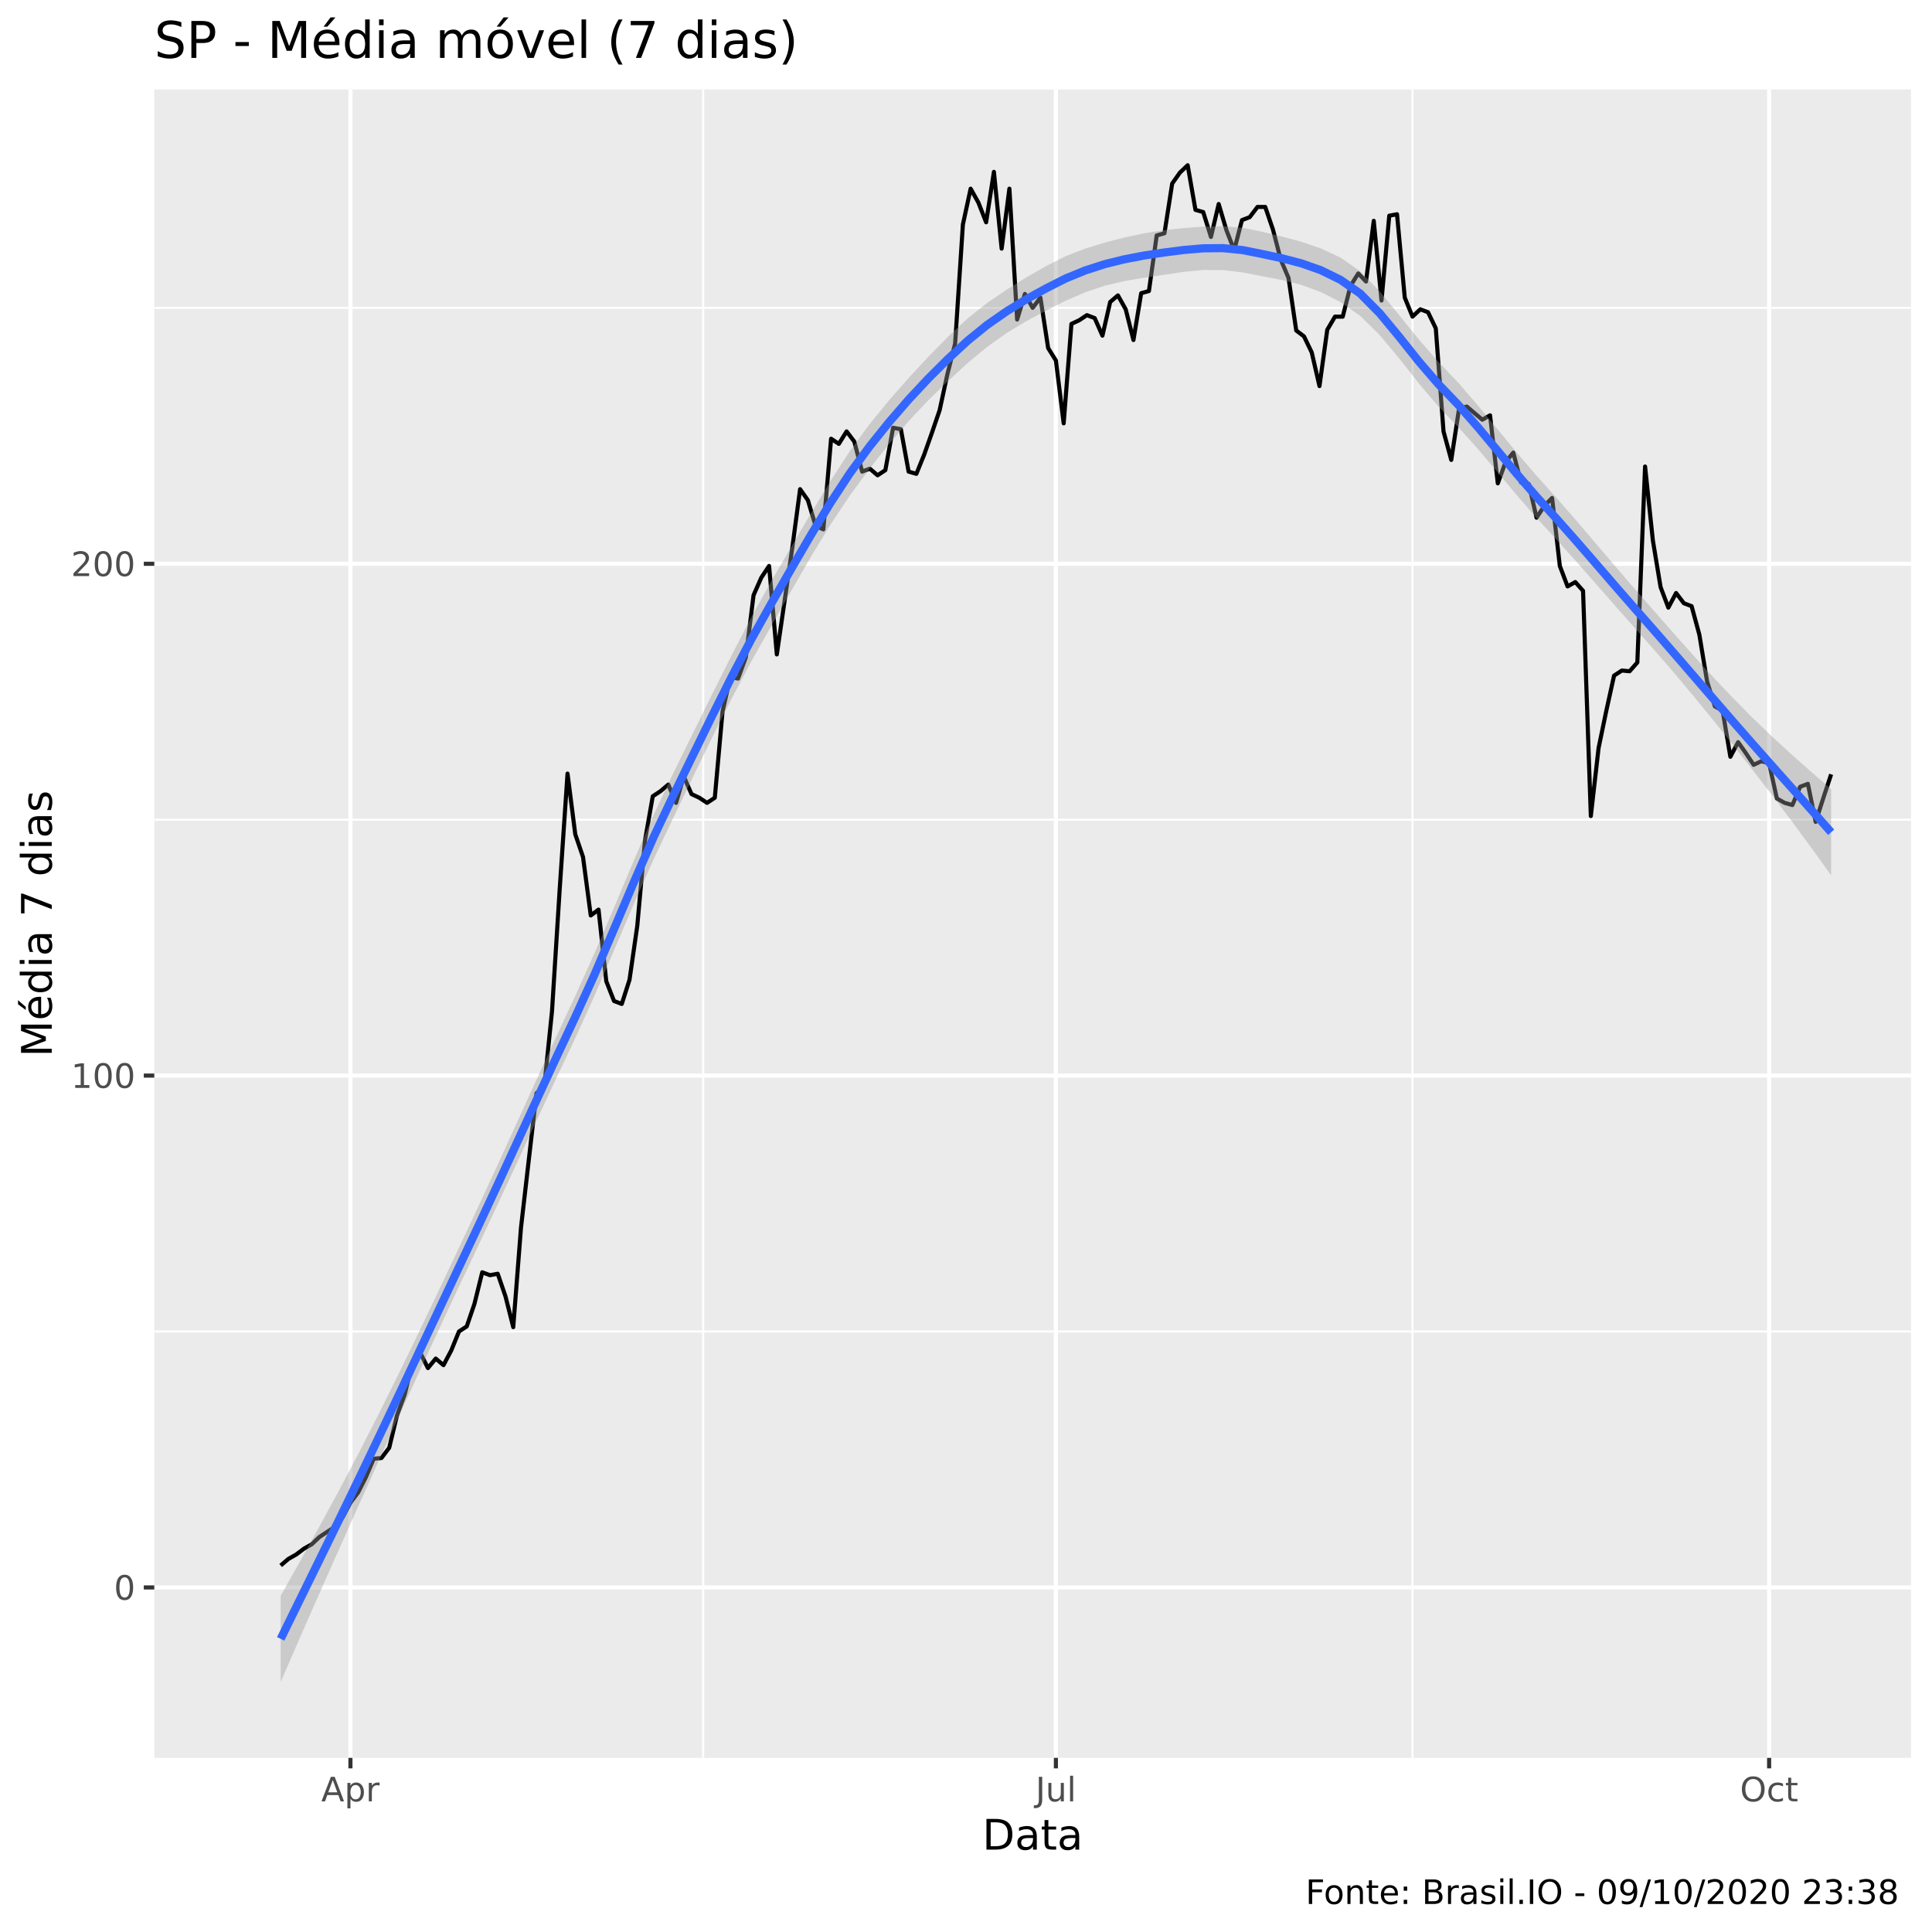
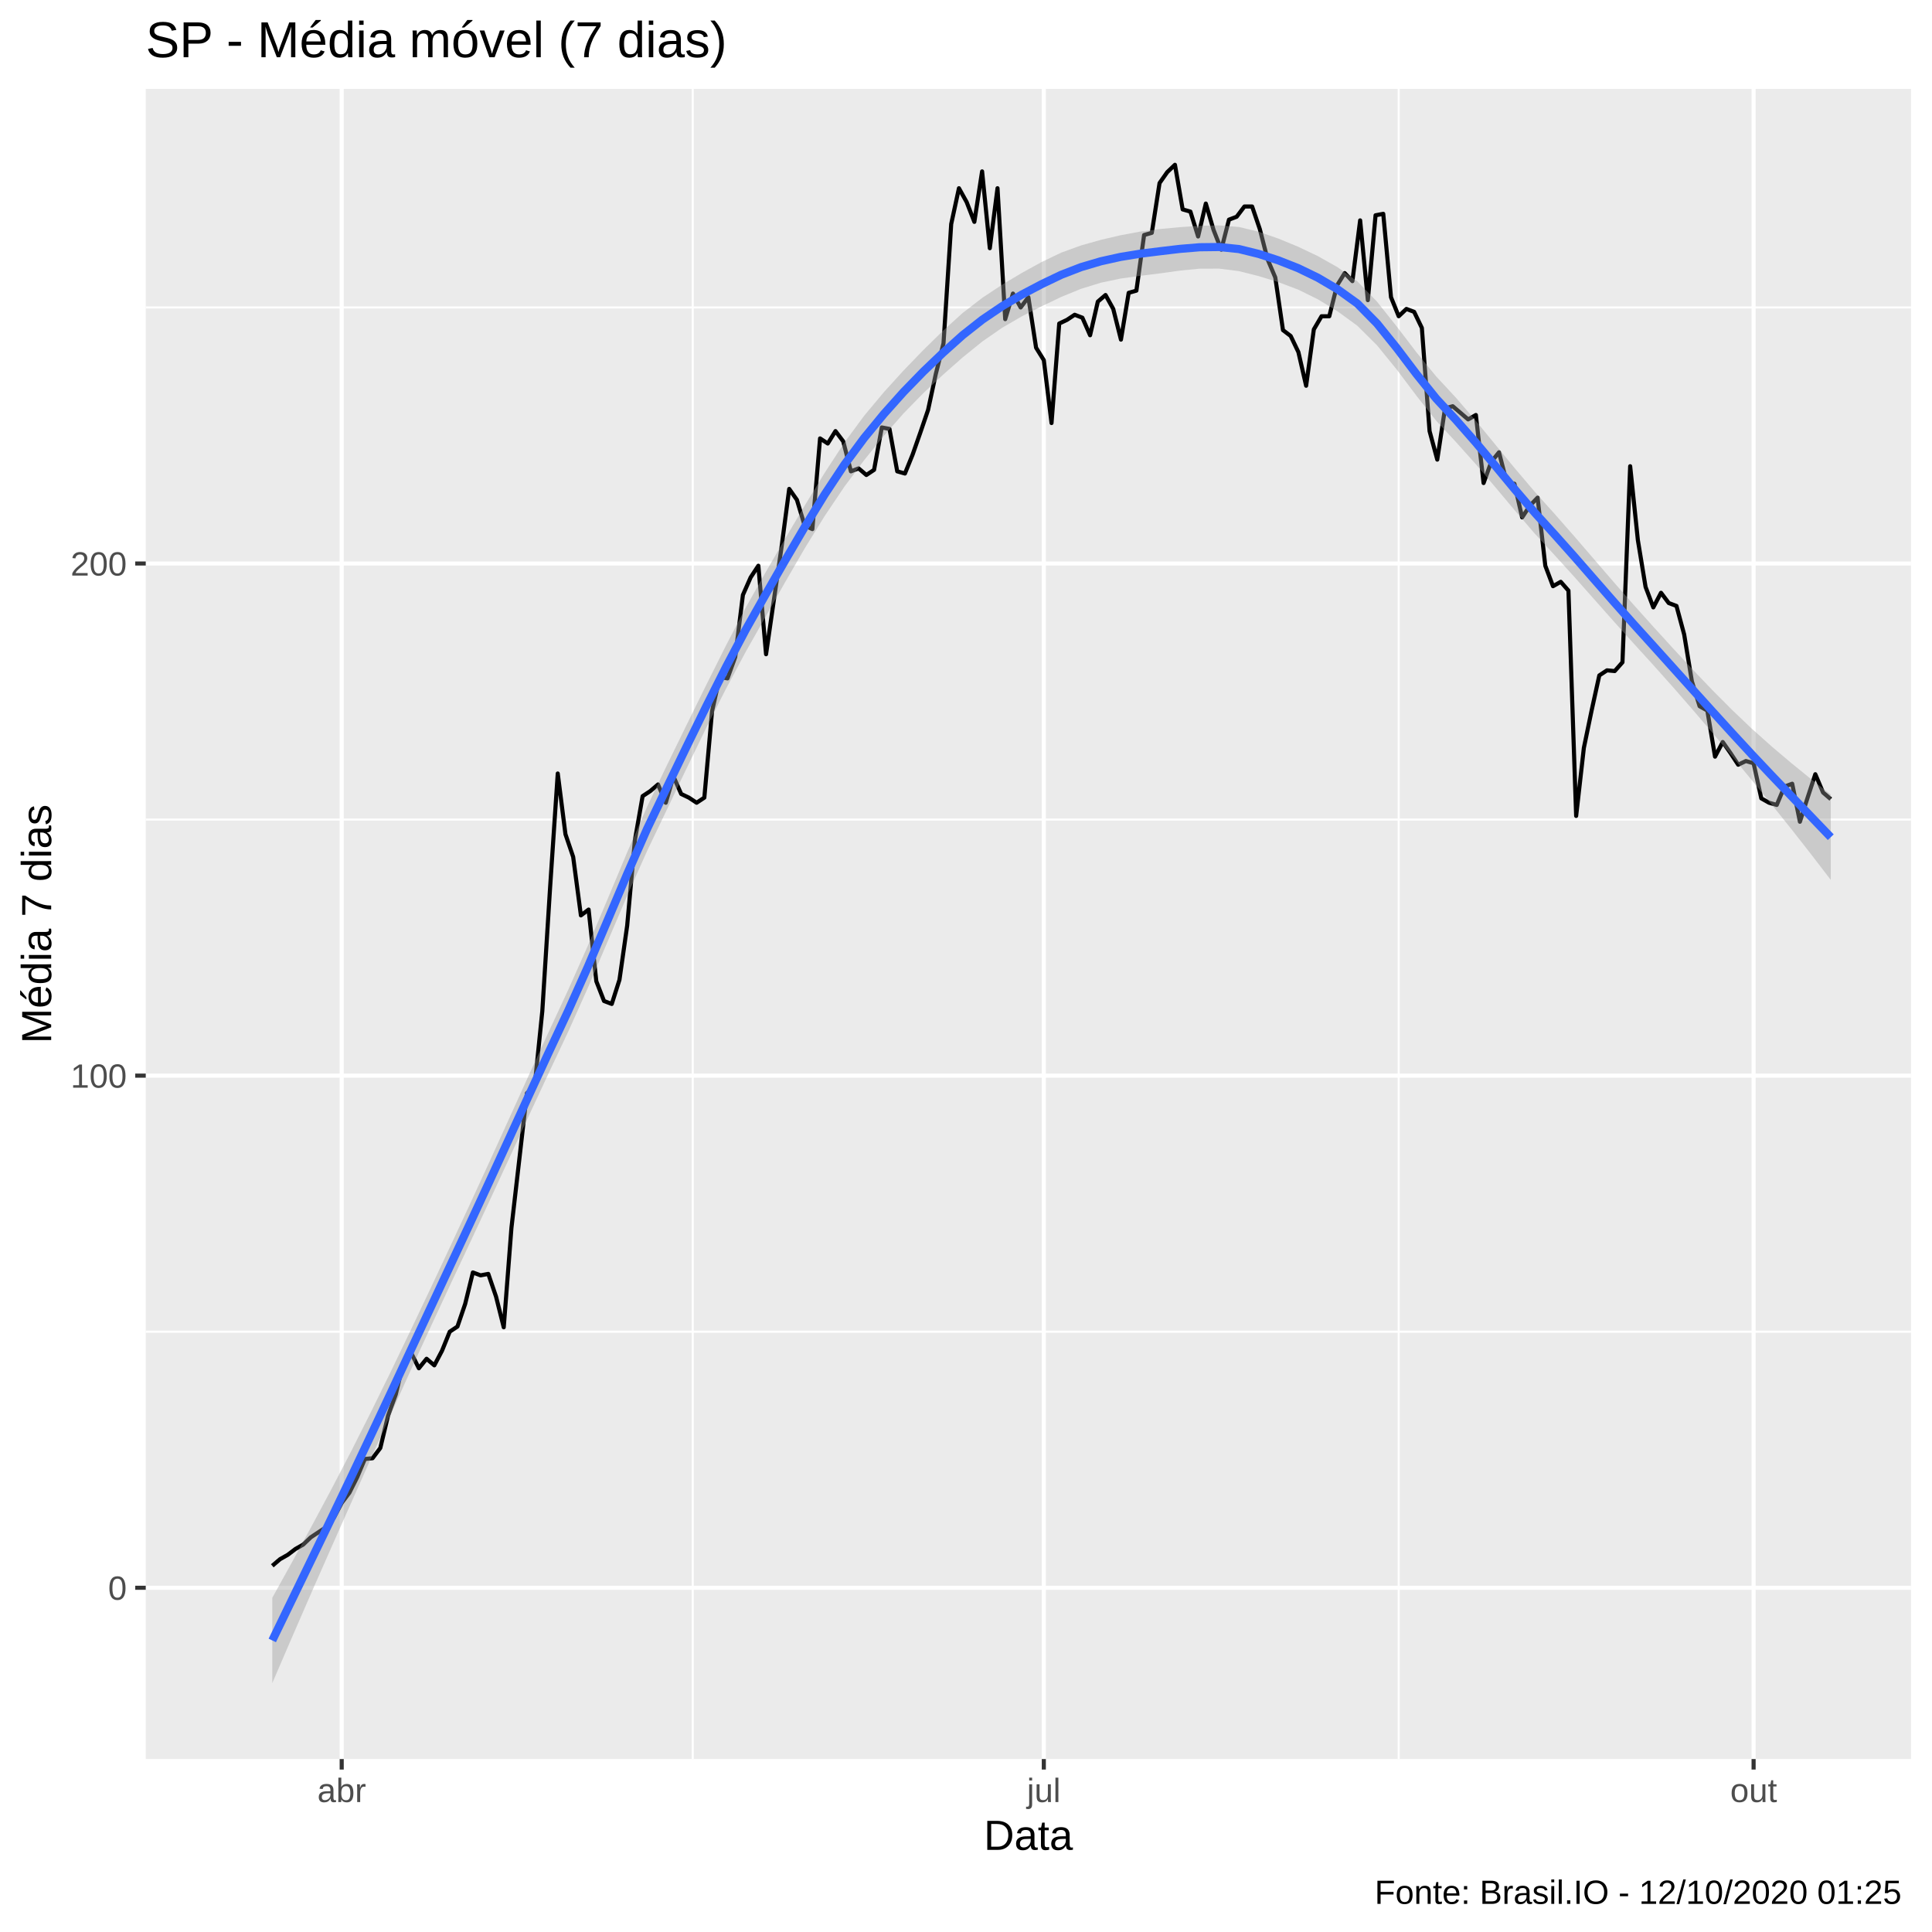
<svg xmlns="http://www.w3.org/2000/svg" viewBox="0 0 504.00 504.00">
  <defs>
    <style type="text/css">
    line, polyline, polygon, path, rect, circle {
      fill: none;
      stroke: #000000;
      stroke-linecap: round;
      stroke-linejoin: round;
      stroke-miterlimit: 10.00;
    }
  </style>
  </defs>
  <rect width="100%" height="100%" style="stroke: none; fill: #FFFFFF;" />
-   <rect x="0" y="0.00" width="504.00" height="504.00" style="stroke-width: 1.07; stroke: #FFFFFF; fill: #FFFFFF;" />
+   <rect x="-0" y="0.00" width="504.00" height="504.00" style="stroke-width: 1.07; stroke: #FFFFFF; fill: #FFFFFF;" />
  <defs>
-     <clipPath id="cpNDAuMjV8NDk4LjUyfDQ1OC41N3wyMy4zMw==">
-       <rect x="40.25" y="23.33" width="458.27" height="435.24" />
+     <clipPath id="cpMzguMDJ8NDk4LjUyfDQ1OC44OHwyMy4xOQ==">
+       <rect x="38.02" y="23.19" width="460.50" height="435.69" />
    </clipPath>
  </defs>
-   <rect x="40.25" y="23.33" width="458.27" height="435.24" style="stroke-width: 1.07; stroke: none; fill: #EBEBEB;" clip-path="url(#cpNDAuMjV8NDk4LjUyfDQ1OC41N3wyMy4zMw==)" />
-   <polyline points="40.25,347.35 498.52,347.35 " style="stroke-width: 0.53; stroke: #FFFFFF; stroke-linecap: butt;" clip-path="url(#cpNDAuMjV8NDk4LjUyfDQ1OC41N3wyMy4zMw==)" />
-   <polyline points="40.25,213.83 498.52,213.83 " style="stroke-width: 0.53; stroke: #FFFFFF; stroke-linecap: butt;" clip-path="url(#cpNDAuMjV8NDk4LjUyfDQ1OC41N3wyMy4zMw==)" />
-   <polyline points="40.25,80.31 498.52,80.31 " style="stroke-width: 0.53; stroke: #FFFFFF; stroke-linecap: butt;" clip-path="url(#cpNDAuMjV8NDk4LjUyfDQ1OC41N3wyMy4zMw==)" />
-   <polyline points="183.44,458.57 183.44,23.33 " style="stroke-width: 0.53; stroke: #FFFFFF; stroke-linecap: butt;" clip-path="url(#cpNDAuMjV8NDk4LjUyfDQ1OC41N3wyMy4zMw==)" />
-   <polyline points="368.48,458.57 368.48,23.33 " style="stroke-width: 0.53; stroke: #FFFFFF; stroke-linecap: butt;" clip-path="url(#cpNDAuMjV8NDk4LjUyfDQ1OC41N3wyMy4zMw==)" />
-   <polyline points="40.25,414.11 498.52,414.11 " style="stroke-width: 1.07; stroke: #FFFFFF; stroke-linecap: butt;" clip-path="url(#cpNDAuMjV8NDk4LjUyfDQ1OC41N3wyMy4zMw==)" />
-   <polyline points="40.25,280.59 498.52,280.59 " style="stroke-width: 1.07; stroke: #FFFFFF; stroke-linecap: butt;" clip-path="url(#cpNDAuMjV8NDk4LjUyfDQ1OC41N3wyMy4zMw==)" />
-   <polyline points="40.25,147.07 498.52,147.07 " style="stroke-width: 1.07; stroke: #FFFFFF; stroke-linecap: butt;" clip-path="url(#cpNDAuMjV8NDk4LjUyfDQ1OC41N3wyMy4zMw==)" />
-   <polyline points="91.42,458.57 91.42,23.33 " style="stroke-width: 1.07; stroke: #FFFFFF; stroke-linecap: butt;" clip-path="url(#cpNDAuMjV8NDk4LjUyfDQ1OC41N3wyMy4zMw==)" />
-   <polyline points="275.45,458.57 275.45,23.33 " style="stroke-width: 1.07; stroke: #FFFFFF; stroke-linecap: butt;" clip-path="url(#cpNDAuMjV8NDk4LjUyfDQ1OC41N3wyMy4zMw==)" />
-   <polyline points="461.51,458.57 461.51,23.33 " style="stroke-width: 1.07; stroke: #FFFFFF; stroke-linecap: butt;" clip-path="url(#cpNDAuMjV8NDk4LjUyfDQ1OC41N3wyMy4zMw==)" />
-   <polyline points="73.22,408.39 75.24,406.67 77.26,405.53 79.29,404.00 81.31,402.86 83.33,400.95 85.35,399.62 87.38,398.28 89.40,395.80 91.42,391.99 93.44,389.31 95.46,385.31 97.49,380.54 99.51,380.35 101.53,377.68 103.55,369.29 105.58,363.75 107.60,355.36 109.62,352.88 111.64,356.89 113.67,354.41 115.69,356.13 117.71,352.31 119.73,347.35 121.76,346.02 123.78,340.10 125.80,331.90 127.82,332.66 129.84,332.28 131.87,338.20 133.89,346.21 135.91,320.26 137.93,302.72 139.96,285.17 141.98,283.45 144.00,263.80 146.02,231.76 148.05,201.81 150.07,217.64 152.09,223.56 154.11,238.82 156.14,237.29 158.16,255.98 160.18,261.13 162.20,261.90 164.22,255.60 166.25,241.49 168.27,219.17 170.29,207.72 172.31,206.39 174.34,204.67 176.36,209.44 178.38,202.57 180.40,207.15 182.43,208.11 184.45,209.44 186.47,208.11 188.49,185.60 190.52,176.63 192.54,177.01 194.56,171.48 196.58,155.27 198.60,150.69 200.63,147.64 202.65,170.72 204.67,156.80 206.69,142.87 208.72,127.61 210.74,130.47 212.76,137.15 214.78,138.10 216.81,114.45 218.83,115.79 220.85,112.54 222.87,115.21 224.90,123.03 226.92,122.27 228.94,123.99 230.96,122.65 232.98,111.59 235.01,111.97 237.03,123.03 239.05,123.61 241.07,118.65 243.10,112.92 245.12,107.01 247.14,97.66 249.16,89.65 251.19,58.56 253.21,49.22 255.23,52.84 257.25,57.99 259.28,44.83 261.30,64.86 263.32,49.22 265.34,83.36 267.37,76.68 269.39,80.31 271.41,77.64 273.43,90.80 275.45,94.04 277.48,110.44 279.50,84.50 281.52,83.55 283.54,82.21 285.57,82.98 287.59,87.56 289.61,78.78 291.63,77.06 293.66,80.69 295.68,88.70 297.70,76.49 299.72,75.92 301.75,61.42 303.77,60.85 305.79,47.88 307.81,45.02 309.83,43.11 311.86,54.75 313.88,55.32 315.90,61.80 317.92,53.22 319.95,60.09 321.97,65.24 323.99,57.42 326.01,56.65 328.04,53.98 330.06,53.98 332.08,59.90 334.10,67.72 336.13,72.49 338.15,86.22 340.17,87.75 342.19,91.94 344.21,100.72 346.24,86.03 348.26,82.60 350.28,82.60 352.30,74.58 354.33,71.34 356.35,73.44 358.37,57.61 360.39,78.40 362.42,56.27 364.44,55.89 366.46,77.64 368.48,82.60 370.51,80.69 372.53,81.45 374.55,85.65 376.57,112.54 378.59,119.98 380.62,106.63 382.64,106.06 384.66,107.77 386.68,109.49 388.71,108.35 390.73,126.09 392.75,120.55 394.77,118.07 396.80,125.89 398.82,126.28 400.84,135.05 402.86,132.00 404.89,129.90 406.91,147.64 408.93,152.98 410.95,151.84 412.97,154.13 415.00,212.88 417.02,195.14 419.04,185.41 421.06,176.25 423.09,174.92 425.11,175.11 427.13,172.82 429.15,121.70 431.18,140.96 433.20,153.17 435.22,158.51 437.24,154.70 439.27,157.37 441.29,158.13 443.31,165.57 445.33,177.78 447.35,184.26 449.38,185.41 451.40,197.42 453.42,193.61 455.44,196.47 457.47,199.52 459.49,198.57 461.51,199.14 463.53,208.30 465.56,209.44 467.58,210.01 469.60,205.25 471.62,204.48 473.65,214.40 475.67,208.11 477.69,202.00 " style="stroke-width: 1.07; stroke-linecap: butt;" clip-path="url(#cpNDAuMjV8NDk4LjUyfDQ1OC41N3wyMy4zMw==)" />
-   <polygon points="73.22,416.28 78.34,407.20 83.46,397.97 88.58,388.54 93.70,378.83 98.82,368.81 103.94,358.50 109.06,347.96 114.18,337.24 119.30,326.41 124.42,315.51 129.54,304.46 134.66,293.27 139.78,282.04 144.90,270.88 150.02,259.89 155.14,248.56 160.26,236.58 165.38,224.40 170.50,212.59 175.62,201.74 180.74,191.31 185.86,180.94 190.98,170.70 196.10,160.81 201.22,151.59 206.34,142.77 211.46,134.06 216.58,125.59 221.70,117.67 226.82,110.68 231.94,104.41 237.06,98.58 242.18,93.06 247.30,87.85 252.41,83.07 257.53,79.02 262.65,75.53 267.77,72.35 272.89,69.42 278.01,66.83 283.13,64.84 288.25,63.27 293.37,61.95 298.49,60.85 303.61,60.06 308.73,59.50 313.85,59.13 318.97,59.01 324.09,59.40 329.21,60.45 334.33,61.67 339.45,63.06 344.57,64.80 349.69,67.19 354.81,70.75 359.93,76.02 365.05,82.25 370.17,88.61 375.29,94.45 380.41,99.82 385.53,105.76 390.65,111.98 395.77,118.18 400.89,124.15 406.01,129.84 411.13,135.70 416.25,141.70 421.37,147.72 426.49,153.66 431.61,159.50 436.73,165.33 441.85,171.08 446.97,176.69 452.09,182.10 457.21,187.28 462.33,192.19 467.45,196.89 472.57,201.42 477.69,205.86 477.69,228.36 472.57,221.23 467.45,214.28 462.33,207.50 457.21,200.87 452.09,194.34 446.97,187.93 441.85,181.66 436.73,175.56 431.61,169.63 426.49,163.85 421.37,158.07 416.25,152.22 411.13,146.41 406.01,140.72 400.89,135.18 395.77,129.27 390.65,123.15 385.53,117.12 380.41,111.41 375.29,106.11 370.17,100.07 365.05,93.56 359.93,87.43 354.81,82.37 349.69,78.81 344.57,76.19 339.45,74.31 334.33,73.03 329.21,72.05 324.09,71.05 318.97,70.44 313.85,70.43 308.73,70.93 303.61,71.70 298.49,72.45 293.37,73.31 288.25,74.52 283.13,76.23 278.01,78.45 272.89,81.04 267.77,83.76 262.65,86.84 257.53,90.48 252.41,94.73 247.30,99.42 242.18,104.39 237.06,109.84 231.94,115.83 226.82,122.32 221.70,129.27 216.58,136.97 211.46,145.37 206.34,154.26 201.22,163.26 196.10,172.35 190.98,182.01 185.86,192.20 180.74,202.77 175.62,213.40 170.50,224.17 165.38,235.74 160.26,247.74 155.14,259.67 150.02,270.92 144.90,281.75 139.78,292.74 134.66,303.79 129.54,314.81 124.42,325.71 119.30,336.53 114.18,347.48 109.06,358.54 103.94,369.74 98.82,381.04 93.70,392.42 88.58,403.85 83.46,415.37 78.34,427.00 73.22,438.79 " style="stroke-width: 0.00; stroke: none; fill: #999999; fill-opacity: 0.40;" clip-path="url(#cpNDAuMjV8NDk4LjUyfDQ1OC41N3wyMy4zMw==)" />
-   <polyline points="73.22,416.28 78.34,407.20 83.46,397.97 88.58,388.54 93.70,378.83 98.82,368.81 103.94,358.50 109.06,347.96 114.18,337.24 119.30,326.41 124.42,315.51 129.54,304.46 134.66,293.27 139.78,282.04 144.90,270.88 150.02,259.89 155.14,248.56 160.26,236.58 165.38,224.40 170.50,212.59 175.62,201.74 180.74,191.31 185.86,180.94 190.98,170.70 196.10,160.81 201.22,151.59 206.34,142.77 211.46,134.06 216.58,125.59 221.70,117.67 226.82,110.68 231.94,104.41 237.06,98.58 242.18,93.06 247.30,87.85 252.41,83.07 257.53,79.02 262.65,75.53 267.77,72.35 272.89,69.42 278.01,66.83 283.13,64.84 288.25,63.27 293.37,61.95 298.49,60.85 303.61,60.06 308.73,59.50 313.85,59.13 318.97,59.01 324.09,59.40 329.21,60.45 334.33,61.67 339.45,63.06 344.57,64.80 349.69,67.19 354.81,70.75 359.93,76.02 365.05,82.25 370.17,88.61 375.29,94.45 380.41,99.82 385.53,105.76 390.65,111.98 395.77,118.18 400.89,124.15 406.01,129.84 411.13,135.70 416.25,141.70 421.37,147.72 426.49,153.66 431.61,159.50 436.73,165.33 441.85,171.08 446.97,176.69 452.09,182.10 457.21,187.28 462.33,192.19 467.45,196.89 472.57,201.42 477.69,205.86 " style="stroke-width: 2.13; stroke: none;" clip-path="url(#cpNDAuMjV8NDk4LjUyfDQ1OC41N3wyMy4zMw==)" />
-   <polyline points="477.69,228.36 472.57,221.23 467.45,214.28 462.33,207.50 457.21,200.87 452.09,194.34 446.97,187.93 441.85,181.66 436.73,175.56 431.61,169.63 426.49,163.85 421.37,158.07 416.25,152.22 411.13,146.41 406.01,140.72 400.89,135.18 395.77,129.27 390.65,123.15 385.53,117.12 380.41,111.41 375.29,106.11 370.17,100.07 365.05,93.56 359.93,87.43 354.81,82.37 349.69,78.81 344.57,76.19 339.45,74.31 334.33,73.03 329.21,72.05 324.09,71.05 318.97,70.44 313.85,70.43 308.73,70.93 303.61,71.70 298.49,72.45 293.37,73.31 288.25,74.52 283.13,76.23 278.01,78.45 272.89,81.04 267.77,83.76 262.65,86.84 257.53,90.48 252.41,94.73 247.30,99.42 242.18,104.39 237.06,109.84 231.94,115.83 226.82,122.32 221.70,129.27 216.58,136.97 211.46,145.37 206.34,154.26 201.22,163.26 196.10,172.35 190.98,182.01 185.86,192.20 180.74,202.77 175.62,213.40 170.50,224.17 165.38,235.74 160.26,247.74 155.14,259.67 150.02,270.92 144.90,281.75 139.78,292.74 134.66,303.79 129.54,314.81 124.42,325.71 119.30,336.53 114.18,347.48 109.06,358.54 103.94,369.74 98.82,381.04 93.70,392.42 88.58,403.85 83.46,415.37 78.34,427.00 73.22,438.79 " style="stroke-width: 2.13; stroke: none;" clip-path="url(#cpNDAuMjV8NDk4LjUyfDQ1OC41N3wyMy4zMw==)" />
-   <polyline points="73.22,427.53 78.34,417.10 83.46,406.67 88.58,396.20 93.70,385.63 98.82,374.92 103.94,364.12 109.06,353.25 114.18,342.36 119.30,331.47 124.42,320.61 129.54,309.64 134.66,298.53 139.78,287.39 144.90,276.31 150.02,265.40 155.14,254.12 160.26,242.16 165.38,230.07 170.50,218.38 175.62,207.57 180.74,197.04 185.86,186.57 190.98,176.35 196.10,166.58 201.22,157.42 206.34,148.51 211.46,139.71 216.58,131.28 221.70,123.47 226.82,116.50 231.94,110.12 237.06,104.21 242.18,98.73 247.30,93.63 252.41,88.90 257.53,84.75 262.65,81.18 267.77,78.05 272.89,75.23 278.01,72.64 283.13,70.54 288.25,68.89 293.37,67.63 298.49,66.65 303.61,65.88 308.73,65.22 313.85,64.78 318.97,64.73 324.09,65.23 329.21,66.25 334.33,67.35 339.45,68.69 344.57,70.49 349.69,73.00 354.81,76.56 359.93,81.73 365.05,87.91 370.17,94.34 375.29,100.28 380.41,105.61 385.53,111.44 390.65,117.56 395.77,123.73 400.89,129.66 406.01,135.28 411.13,141.06 416.25,146.96 421.37,152.89 426.49,158.75 431.61,164.57 436.73,170.45 441.85,176.37 446.97,182.31 452.09,188.22 457.21,194.07 462.33,199.85 467.45,205.59 472.57,211.33 477.69,217.11 " style="stroke-width: 2.13; stroke: #3366FF; stroke-linecap: butt;" clip-path="url(#cpNDAuMjV8NDk4LjUyfDQ1OC41N3wyMy4zMw==)" />
+   <rect x="38.02" y="23.19" width="460.50" height="435.69" style="stroke-width: 1.07; stroke: none; fill: #EBEBEB;" clip-path="url(#cpMzguMDJ8NDk4LjUyfDQ1OC44OHwyMy4xOQ==)" />
+   <polyline points="38.02,347.40 498.52,347.40 " style="stroke-width: 0.53; stroke: #FFFFFF; stroke-linecap: butt;" clip-path="url(#cpMzguMDJ8NDk4LjUyfDQ1OC44OHwyMy4xOQ==)" />
+   <polyline points="38.02,213.80 498.52,213.80 " style="stroke-width: 0.53; stroke: #FFFFFF; stroke-linecap: butt;" clip-path="url(#cpMzguMDJ8NDk4LjUyfDQ1OC44OHwyMy4xOQ==)" />
+   <polyline points="38.02,80.21 498.52,80.21 " style="stroke-width: 0.53; stroke: #FFFFFF; stroke-linecap: butt;" clip-path="url(#cpMzguMDJ8NDk4LjUyfDQ1OC44OHwyMy4xOQ==)" />
+   <polyline points="180.72,458.88 180.72,23.19 " style="stroke-width: 0.53; stroke: #FFFFFF; stroke-linecap: butt;" clip-path="url(#cpMzguMDJ8NDk4LjUyfDQ1OC44OHwyMy4xOQ==)" />
+   <polyline points="364.88,458.88 364.88,23.19 " style="stroke-width: 0.53; stroke: #FFFFFF; stroke-linecap: butt;" clip-path="url(#cpMzguMDJ8NDk4LjUyfDQ1OC44OHwyMy4xOQ==)" />
+   <polyline points="38.02,414.20 498.52,414.20 " style="stroke-width: 1.07; stroke: #FFFFFF; stroke-linecap: butt;" clip-path="url(#cpMzguMDJ8NDk4LjUyfDQ1OC44OHwyMy4xOQ==)" />
+   <polyline points="38.02,280.60 498.52,280.60 " style="stroke-width: 1.07; stroke: #FFFFFF; stroke-linecap: butt;" clip-path="url(#cpMzguMDJ8NDk4LjUyfDQ1OC44OHwyMy4xOQ==)" />
+   <polyline points="38.02,147.00 498.52,147.00 " style="stroke-width: 1.07; stroke: #FFFFFF; stroke-linecap: butt;" clip-path="url(#cpMzguMDJ8NDk4LjUyfDQ1OC44OHwyMy4xOQ==)" />
+   <polyline points="89.14,458.88 89.14,23.19 " style="stroke-width: 1.07; stroke: #FFFFFF; stroke-linecap: butt;" clip-path="url(#cpMzguMDJ8NDk4LjUyfDQ1OC44OHwyMy4xOQ==)" />
+   <polyline points="272.30,458.88 272.30,23.19 " style="stroke-width: 1.07; stroke: #FFFFFF; stroke-linecap: butt;" clip-path="url(#cpMzguMDJ8NDk4LjUyfDQ1OC44OHwyMy4xOQ==)" />
+   <polyline points="457.46,458.88 457.46,23.19 " style="stroke-width: 1.07; stroke: #FFFFFF; stroke-linecap: butt;" clip-path="url(#cpMzguMDJ8NDk4LjUyfDQ1OC44OHwyMy4xOQ==)" />
+   <polyline points="71.03,408.47 73.04,406.75 75.06,405.61 77.07,404.08 79.08,402.94 81.09,401.03 83.11,399.69 85.12,398.35 87.13,395.87 89.14,392.06 91.16,389.38 93.17,385.38 95.18,380.61 97.19,380.41 99.21,377.74 101.22,369.35 103.23,363.81 105.25,355.41 107.26,352.93 109.27,356.94 111.28,354.46 113.30,356.18 115.31,352.36 117.32,347.40 119.33,346.06 121.35,340.15 123.36,331.94 125.37,332.70 127.38,332.32 129.40,338.24 131.41,346.25 133.42,320.30 135.44,302.74 137.45,285.18 139.46,283.46 141.47,263.80 143.49,231.74 145.50,201.78 147.51,217.62 149.52,223.54 151.54,238.80 153.55,237.28 155.56,255.98 157.57,261.13 159.59,261.90 161.60,255.60 163.61,241.48 165.63,219.15 167.64,207.69 169.65,206.36 171.66,204.64 173.68,209.41 175.69,202.54 177.70,207.12 179.71,208.08 181.73,209.41 183.74,208.08 185.75,185.56 187.76,176.59 189.78,176.97 191.79,171.43 193.80,155.21 195.82,150.63 197.83,147.58 199.84,170.67 201.85,156.74 203.87,142.81 205.88,127.54 207.89,130.40 209.90,137.08 211.92,138.03 213.93,114.37 215.94,115.70 217.95,112.46 219.97,115.13 221.98,122.96 223.99,122.19 226.01,123.91 228.02,122.57 230.03,111.51 232.04,111.89 234.06,122.96 236.07,123.53 238.08,118.57 240.09,112.84 242.11,106.93 244.12,97.57 246.13,89.56 248.14,58.45 250.16,49.10 252.17,52.72 254.18,57.88 256.20,44.71 258.21,64.75 260.22,49.10 262.23,83.26 264.25,76.58 266.26,80.21 268.27,77.53 270.28,90.70 272.30,93.95 274.31,110.36 276.32,84.40 278.33,83.45 280.35,82.11 282.36,82.88 284.37,87.46 286.39,78.68 288.40,76.96 290.41,80.59 292.42,88.60 294.44,76.39 296.45,75.82 298.46,61.31 300.47,60.74 302.49,47.76 304.50,44.90 306.51,42.99 308.52,54.63 310.54,55.20 312.55,61.69 314.56,53.10 316.58,59.98 318.59,65.13 320.60,57.30 322.61,56.54 324.63,53.87 326.64,53.87 328.65,59.78 330.66,67.61 332.68,72.38 334.69,86.12 336.70,87.65 338.71,91.85 340.73,100.63 342.74,85.93 344.75,82.50 346.77,82.50 348.78,74.48 350.79,71.24 352.80,73.34 354.82,57.49 356.83,78.30 358.84,56.16 360.85,55.78 362.87,77.53 364.88,82.50 366.89,80.59 368.90,81.35 370.92,85.55 372.93,112.46 374.94,119.90 376.96,106.54 378.97,105.97 380.98,107.69 382.99,109.41 385.01,108.26 387.02,126.01 389.03,120.48 391.04,117.99 393.06,125.82 395.07,126.20 397.08,134.98 399.09,131.93 401.11,129.83 403.12,147.58 405.13,152.92 407.15,151.78 409.16,154.07 411.17,212.85 413.18,195.10 415.20,185.36 417.21,176.20 419.22,174.87 421.23,175.06 423.25,172.77 425.26,121.62 427.27,140.90 429.28,153.11 431.30,158.45 433.31,154.64 435.32,157.31 437.34,158.07 439.35,165.52 441.36,177.73 443.37,184.22 445.39,185.36 447.40,197.39 449.41,193.57 451.42,196.43 453.44,199.49 455.45,198.53 457.46,199.11 459.47,208.27 461.49,209.41 463.50,209.98 465.51,205.21 467.53,204.45 469.54,214.37 471.55,208.08 473.56,201.97 475.58,206.74 477.59,208.46 " style="stroke-width: 1.07; stroke-linecap: butt;" clip-path="url(#cpMzguMDJ8NDk4LjUyfDQ1OC44OHwyMy4xOQ==)" />
+   <polygon points="71.03,416.81 76.18,407.52 81.32,398.09 86.47,388.46 91.62,378.57 96.76,368.37 101.91,357.89 107.05,347.20 112.20,336.35 117.35,325.38 122.49,314.35 127.64,303.17 132.79,291.86 137.93,280.54 143.08,269.30 148.22,258.24 153.37,246.67 158.52,234.51 163.66,222.23 168.81,210.45 173.96,199.66 179.10,189.13 184.25,178.66 189.40,168.37 194.54,158.50 199.69,149.36 204.83,140.50 209.98,131.79 215.13,123.35 220.27,115.46 225.42,108.47 230.57,102.31 235.71,96.65 240.86,91.32 246.00,86.28 251.15,81.62 256.30,77.66 261.44,74.26 266.59,71.18 271.74,68.35 276.88,65.89 282.03,64.02 287.18,62.57 292.32,61.37 297.47,60.41 302.61,59.75 307.76,59.26 312.91,58.91 318.05,58.80 323.20,59.21 328.35,60.45 333.49,62.24 338.64,64.36 343.78,66.81 348.93,69.71 354.08,73.38 359.22,78.69 364.37,85.17 369.52,91.92 374.66,98.20 379.81,103.75 384.96,109.73 390.10,116.00 395.25,122.26 400.39,128.31 405.54,134.04 410.69,139.91 415.83,145.88 420.98,151.86 426.13,157.73 431.27,163.45 436.42,169.11 441.56,174.65 446.71,180.03 451.86,185.20 457.00,190.10 462.15,194.70 467.30,199.06 472.44,203.23 477.59,207.27 477.59,229.54 472.44,222.83 467.30,216.27 462.15,209.85 457.00,203.54 451.86,197.30 446.71,191.15 441.56,185.13 436.42,179.23 431.27,173.46 426.13,167.82 420.98,162.10 415.83,156.29 410.69,150.49 405.54,144.81 400.39,139.22 395.25,133.25 390.10,127.11 384.96,121.06 379.81,115.31 374.66,109.76 369.52,103.26 364.37,96.41 359.22,90.08 354.08,84.97 348.93,81.22 343.78,78.07 338.64,75.55 333.49,73.60 328.35,72.03 323.20,70.73 318.05,70.08 312.91,70.09 307.76,70.60 302.61,71.32 297.47,71.95 292.32,72.67 287.18,73.75 282.03,75.34 276.88,77.44 271.74,79.91 266.59,82.51 261.44,85.50 256.30,89.06 251.15,93.22 246.00,97.77 240.86,102.57 235.71,107.84 230.57,113.68 225.42,120.06 220.27,126.97 215.13,134.62 209.98,142.97 204.83,151.85 199.69,160.93 194.54,170.03 189.40,179.65 184.25,189.84 179.10,200.46 173.96,211.22 168.81,221.99 163.66,233.54 158.52,245.60 153.37,257.66 148.22,269.15 143.08,280.06 137.93,291.13 132.79,302.27 127.64,313.41 122.49,324.44 117.35,335.39 112.20,346.47 107.05,357.67 101.91,369.01 96.76,380.47 91.62,392.02 86.47,403.61 81.32,415.30 76.18,427.11 71.03,439.07 " style="stroke-width: 0.00; stroke: none; fill: #999999; fill-opacity: 0.40;" clip-path="url(#cpMzguMDJ8NDk4LjUyfDQ1OC44OHwyMy4xOQ==)" />
+   <polyline points="71.03,416.81 76.18,407.52 81.32,398.09 86.47,388.46 91.62,378.57 96.76,368.37 101.91,357.89 107.05,347.20 112.20,336.35 117.35,325.38 122.49,314.35 127.64,303.17 132.79,291.86 137.93,280.54 143.08,269.30 148.22,258.24 153.37,246.67 158.52,234.51 163.66,222.23 168.81,210.45 173.96,199.66 179.10,189.13 184.25,178.66 189.40,168.37 194.54,158.50 199.69,149.36 204.83,140.50 209.98,131.79 215.13,123.35 220.27,115.46 225.42,108.47 230.57,102.31 235.71,96.65 240.86,91.32 246.00,86.28 251.15,81.62 256.30,77.66 261.44,74.26 266.59,71.18 271.74,68.35 276.88,65.89 282.03,64.02 287.18,62.57 292.32,61.37 297.47,60.41 302.61,59.75 307.76,59.26 312.91,58.91 318.05,58.80 323.20,59.21 328.35,60.45 333.49,62.24 338.64,64.36 343.78,66.81 348.93,69.71 354.08,73.38 359.22,78.69 364.37,85.17 369.52,91.92 374.66,98.20 379.81,103.75 384.96,109.73 390.10,116.00 395.25,122.26 400.39,128.31 405.54,134.04 410.69,139.91 415.83,145.88 420.98,151.86 426.13,157.73 431.27,163.45 436.42,169.11 441.56,174.65 446.71,180.03 451.86,185.20 457.00,190.10 462.15,194.70 467.30,199.06 472.44,203.23 477.59,207.27 " style="stroke-width: 2.13; stroke: none;" clip-path="url(#cpMzguMDJ8NDk4LjUyfDQ1OC44OHwyMy4xOQ==)" />
+   <polyline points="477.59,229.54 472.44,222.83 467.30,216.27 462.15,209.85 457.00,203.54 451.86,197.30 446.71,191.15 441.56,185.13 436.42,179.23 431.27,173.46 426.13,167.82 420.98,162.10 415.83,156.29 410.69,150.49 405.54,144.81 400.39,139.22 395.25,133.25 390.10,127.11 384.96,121.06 379.81,115.31 374.66,109.76 369.52,103.26 364.37,96.41 359.22,90.08 354.08,84.97 348.93,81.22 343.78,78.07 338.64,75.55 333.49,73.60 328.35,72.03 323.20,70.73 318.05,70.08 312.91,70.09 307.76,70.60 302.61,71.32 297.47,71.95 292.32,72.67 287.18,73.75 282.03,75.34 276.88,77.44 271.74,79.91 266.59,82.51 261.44,85.50 256.30,89.06 251.15,93.22 246.00,97.77 240.86,102.57 235.71,107.84 230.57,113.68 225.42,120.06 220.27,126.97 215.13,134.62 209.98,142.97 204.83,151.85 199.69,160.93 194.54,170.03 189.40,179.65 184.25,189.84 179.10,200.46 173.96,211.22 168.81,221.99 163.66,233.54 158.52,245.60 153.37,257.66 148.22,269.15 143.08,280.06 137.93,291.13 132.79,302.27 127.64,313.41 122.49,324.44 117.35,335.39 112.20,346.47 107.05,357.67 101.91,369.01 96.76,380.47 91.62,392.02 86.47,403.61 81.32,415.30 76.18,427.11 71.03,439.07 " style="stroke-width: 2.13; stroke: none;" clip-path="url(#cpMzguMDJ8NDk4LjUyfDQ1OC44OHwyMy4xOQ==)" />
+   <polyline points="71.03,427.94 76.18,417.31 81.32,406.70 86.47,396.04 91.62,385.29 96.76,374.42 101.91,363.45 107.05,352.44 112.20,341.41 117.35,330.39 122.49,319.40 127.64,308.29 132.79,297.07 137.93,285.83 143.08,274.68 148.22,263.69 153.37,252.17 158.52,240.05 163.66,227.89 168.81,216.22 173.96,205.44 179.10,194.79 184.25,184.25 189.40,174.01 194.54,164.26 199.69,155.14 204.83,146.17 209.98,137.38 215.13,128.99 220.27,121.22 225.42,114.27 230.57,108.00 235.71,102.25 240.86,96.95 246.00,92.03 251.15,87.42 256.30,83.36 261.44,79.88 266.59,76.84 271.74,74.13 276.88,71.67 282.03,69.68 287.18,68.16 292.32,67.02 297.47,66.18 302.61,65.54 307.76,64.93 312.91,64.50 318.05,64.44 323.20,64.97 328.35,66.24 333.49,67.92 338.64,69.95 343.78,72.44 348.93,75.47 354.08,79.17 359.22,84.39 364.37,90.79 369.52,97.59 374.66,103.98 379.81,109.53 384.96,115.40 390.10,121.55 395.25,127.76 400.39,133.76 405.54,139.43 410.69,145.20 415.83,151.09 420.98,156.98 426.13,162.78 431.27,168.46 436.42,174.17 441.56,179.89 446.71,185.59 451.86,191.25 457.00,196.82 462.15,202.28 467.30,207.67 472.44,213.03 477.59,218.40 " style="stroke-width: 2.13; stroke: #3366FF; stroke-linecap: butt;" clip-path="url(#cpMzguMDJ8NDk4LjUyfDQ1OC44OHwyMy4xOQ==)" />
  <defs>
    <clipPath id="cpMC4wMHw1MDQuMDB8NTA0LjAwfDAuMDA=">
      <rect x="0.00" y="0.00" width="504.00" height="504.00" />
    </clipPath>
  </defs>
  <g clip-path="url(#cpMC4wMHw1MDQuMDB8NTA0LjAwfDAuMDA=)">
-     <text x="29.72" y="417.32" style="font-size: 8.80px; fill: #4D4D4D; font-family: DejaVu Sans;" textLength="5.60px" lengthAdjust="spacingAndGlyphs">0</text>
+     <text x="28.20" y="417.34" style="font-size: 8.80px; fill: #4D4D4D; font-family: Arial;" textLength="4.89px" lengthAdjust="spacingAndGlyphs">0</text>
  </g>
  <g clip-path="url(#cpMC4wMHw1MDQuMDB8NTA0LjAwfDAuMDA=)">
-     <text x="18.53" y="283.80" style="font-size: 8.80px; fill: #4D4D4D; font-family: DejaVu Sans;" textLength="16.80px" lengthAdjust="spacingAndGlyphs">100</text>
+     <text x="18.41" y="283.75" style="font-size: 8.80px; fill: #4D4D4D; font-family: Arial;" textLength="14.68px" lengthAdjust="spacingAndGlyphs">100</text>
  </g>
  <g clip-path="url(#cpMC4wMHw1MDQuMDB8NTA0LjAwfDAuMDA=)">
-     <text x="18.53" y="150.28" style="font-size: 8.80px; fill: #4D4D4D; font-family: DejaVu Sans;" textLength="16.80px" lengthAdjust="spacingAndGlyphs">200</text>
+     <text x="18.41" y="150.15" style="font-size: 8.80px; fill: #4D4D4D; font-family: Arial;" textLength="14.68px" lengthAdjust="spacingAndGlyphs">200</text>
  </g>
-   <polyline points="37.51,414.11 40.25,414.11 " style="stroke-width: 1.07; stroke: #333333; stroke-linecap: butt;" clip-path="url(#cpMC4wMHw1MDQuMDB8NTA0LjAwfDAuMDA=)" />
-   <polyline points="37.51,280.59 40.25,280.59 " style="stroke-width: 1.07; stroke: #333333; stroke-linecap: butt;" clip-path="url(#cpMC4wMHw1MDQuMDB8NTA0LjAwfDAuMDA=)" />
-   <polyline points="37.51,147.07 40.25,147.07 " style="stroke-width: 1.07; stroke: #333333; stroke-linecap: butt;" clip-path="url(#cpMC4wMHw1MDQuMDB8NTA0LjAwfDAuMDA=)" />
-   <polyline points="91.42,461.31 91.42,458.57 " style="stroke-width: 1.07; stroke: #333333; stroke-linecap: butt;" clip-path="url(#cpMC4wMHw1MDQuMDB8NTA0LjAwfDAuMDA=)" />
-   <polyline points="275.45,461.31 275.45,458.57 " style="stroke-width: 1.07; stroke: #333333; stroke-linecap: butt;" clip-path="url(#cpMC4wMHw1MDQuMDB8NTA0LjAwfDAuMDA=)" />
-   <polyline points="461.51,461.31 461.51,458.57 " style="stroke-width: 1.07; stroke: #333333; stroke-linecap: butt;" clip-path="url(#cpMC4wMHw1MDQuMDB8NTA0LjAwfDAuMDA=)" />
+   <polyline points="35.28,414.20 38.02,414.20 " style="stroke-width: 1.07; stroke: #333333; stroke-linecap: butt;" clip-path="url(#cpMC4wMHw1MDQuMDB8NTA0LjAwfDAuMDA=)" />
+   <polyline points="35.28,280.60 38.02,280.60 " style="stroke-width: 1.07; stroke: #333333; stroke-linecap: butt;" clip-path="url(#cpMC4wMHw1MDQuMDB8NTA0LjAwfDAuMDA=)" />
+   <polyline points="35.28,147.00 38.02,147.00 " style="stroke-width: 1.07; stroke: #333333; stroke-linecap: butt;" clip-path="url(#cpMC4wMHw1MDQuMDB8NTA0LjAwfDAuMDA=)" />
+   <polyline points="89.14,461.62 89.14,458.88 " style="stroke-width: 1.07; stroke: #333333; stroke-linecap: butt;" clip-path="url(#cpMC4wMHw1MDQuMDB8NTA0LjAwfDAuMDA=)" />
+   <polyline points="272.30,461.62 272.30,458.88 " style="stroke-width: 1.07; stroke: #333333; stroke-linecap: butt;" clip-path="url(#cpMC4wMHw1MDQuMDB8NTA0LjAwfDAuMDA=)" />
+   <polyline points="457.46,461.62 457.46,458.88 " style="stroke-width: 1.07; stroke: #333333; stroke-linecap: butt;" clip-path="url(#cpMC4wMHw1MDQuMDB8NTA0LjAwfDAuMDA=)" />
  <g clip-path="url(#cpMC4wMHw1MDQuMDB8NTA0LjAwfDAuMDA=)">
-     <text x="83.81" y="469.92" style="font-size: 8.80px; fill: #4D4D4D; font-family: DejaVu Sans;" textLength="15.22px" lengthAdjust="spacingAndGlyphs">Apr</text>
+     <text x="82.78" y="470.11" style="font-size: 8.80px; fill: #4D4D4D; font-family: Arial;" textLength="12.72px" lengthAdjust="spacingAndGlyphs">abr</text>
  </g>
  <g clip-path="url(#cpMC4wMHw1MDQuMDB8NTA0LjAwfDAuMDA=)">
-     <text x="270.15" y="469.92" style="font-size: 8.80px; fill: #4D4D4D; font-family: DejaVu Sans;" textLength="10.62px" lengthAdjust="spacingAndGlyphs">Jul</text>
+     <text x="267.89" y="470.11" style="font-size: 8.80px; fill: #4D4D4D; font-family: Arial;" textLength="8.80px" lengthAdjust="spacingAndGlyphs">jul</text>
  </g>
  <g clip-path="url(#cpMC4wMHw1MDQuMDB8NTA0LjAwfDAuMDA=)">
-     <text x="453.90" y="469.92" style="font-size: 8.80px; fill: #4D4D4D; font-family: DejaVu Sans;" textLength="15.22px" lengthAdjust="spacingAndGlyphs">Oct</text>
+     <text x="451.35" y="470.11" style="font-size: 8.80px; fill: #4D4D4D; font-family: Arial;" textLength="12.23px" lengthAdjust="spacingAndGlyphs">out</text>
  </g>
  <g clip-path="url(#cpMC4wMHw1MDQuMDB8NTA0LjAwfDAuMDA=)">
-     <text x="256.26" y="482.51" style="font-size: 11.00px; font-family: DejaVu Sans;" textLength="26.26px" lengthAdjust="spacingAndGlyphs">Data</text>
+     <text x="256.65" y="482.57" style="font-size: 11.00px; font-family: Arial;" textLength="23.24px" lengthAdjust="spacingAndGlyphs">Data</text>
  </g>
  <g clip-path="url(#cpMC4wMHw1MDQuMDB8NTA0LjAwfDAuMDA=)">
-     <text transform="translate(13.50,275.72) rotate(-90)" style="font-size: 11.00px; font-family: DejaVu Sans;" textLength="69.54px" lengthAdjust="spacingAndGlyphs">Média 7 dias</text>
+     <text transform="translate(13.35,272.22) rotate(-90)" style="font-size: 11.00px; font-family: Arial;" textLength="62.37px" lengthAdjust="spacingAndGlyphs">Média 7 dias</text>
  </g>
  <g clip-path="url(#cpMC4wMHw1MDQuMDB8NTA0LjAwfDAuMDA=)">
-     <text x="40.25" y="15.10" style="font-size: 13.20px; font-family: DejaVu Sans;" textLength="167.97px" lengthAdjust="spacingAndGlyphs">SP - Média móvel (7 dias)</text>
+     <text x="38.02" y="14.93" style="font-size: 13.20px; font-family: Arial;" textLength="151.85px" lengthAdjust="spacingAndGlyphs">SP - Média móvel (7 dias)</text>
  </g>
  <g clip-path="url(#cpMC4wMHw1MDQuMDB8NTA0LjAwfDAuMDA=)">
-     <text x="340.58" y="496.69" style="font-size: 8.80px; font-family: DejaVu Sans;" textLength="157.94px" lengthAdjust="spacingAndGlyphs">Fonte: Brasil.IO -  09/10/2020 23:38</text>
+     <text x="358.61" y="496.67" style="font-size: 8.80px; font-family: Arial;" textLength="139.91px" lengthAdjust="spacingAndGlyphs">Fonte: Brasil.IO -  12/10/2020 01:25</text>
  </g>
</svg>
